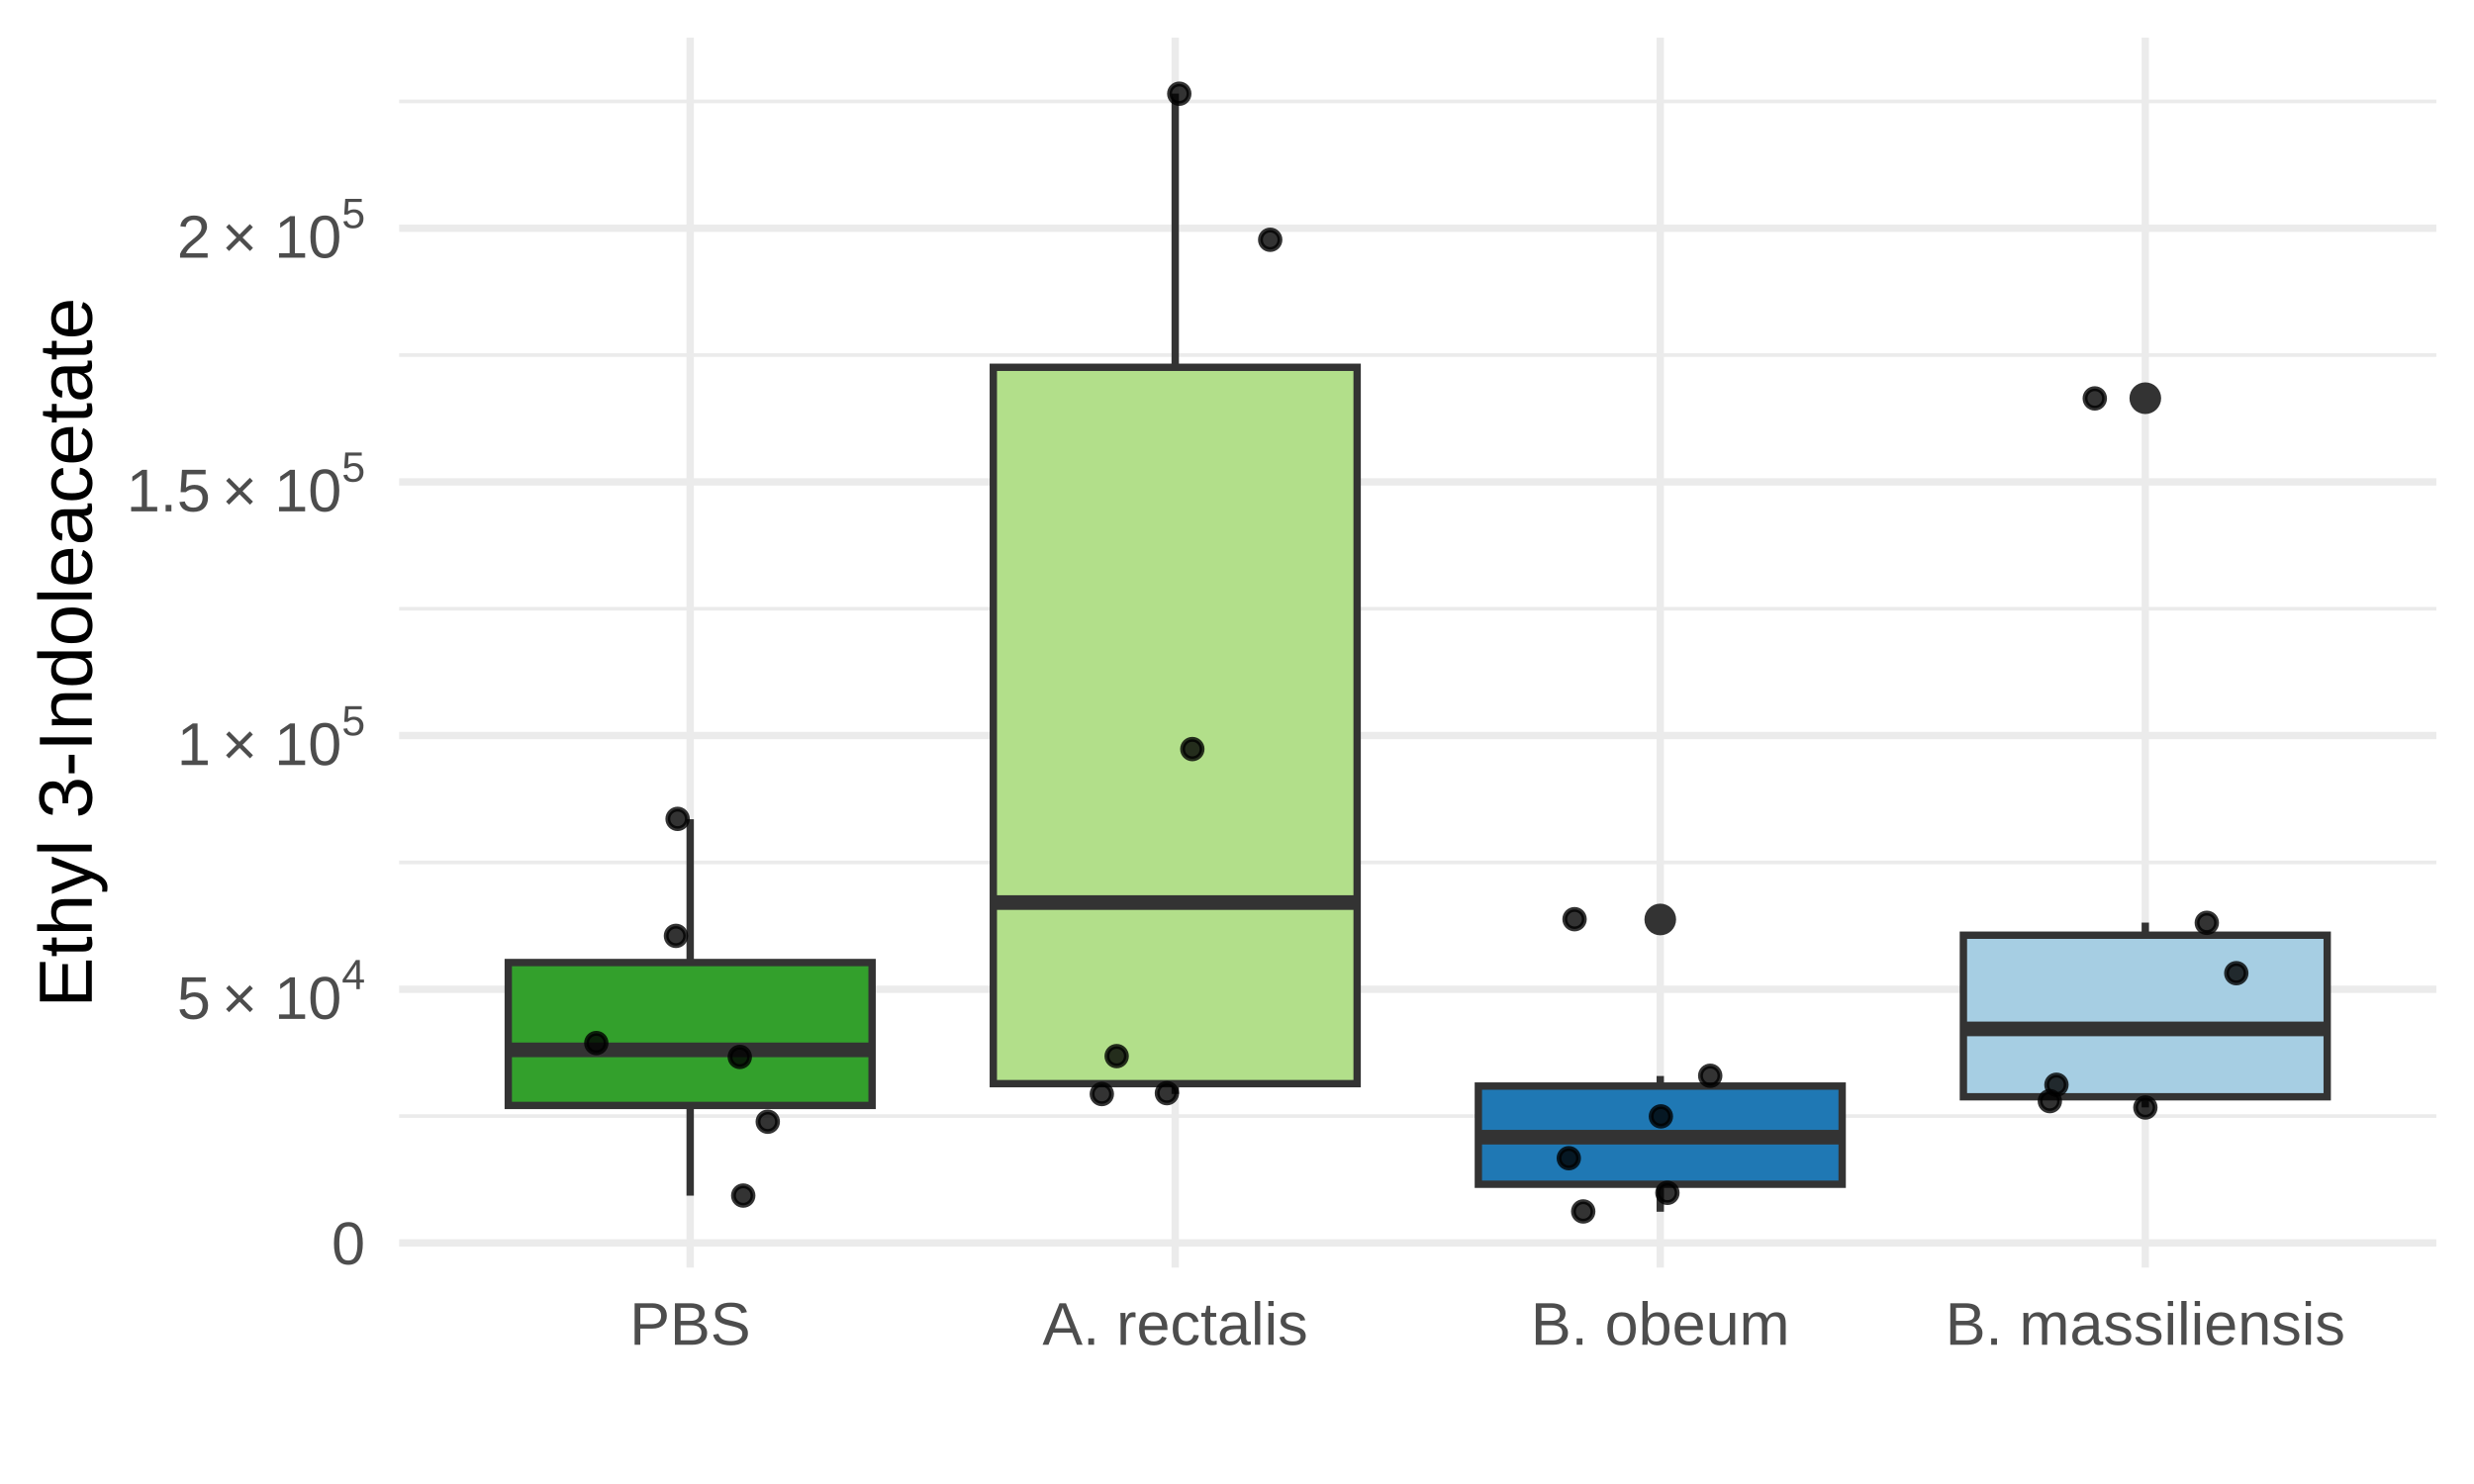
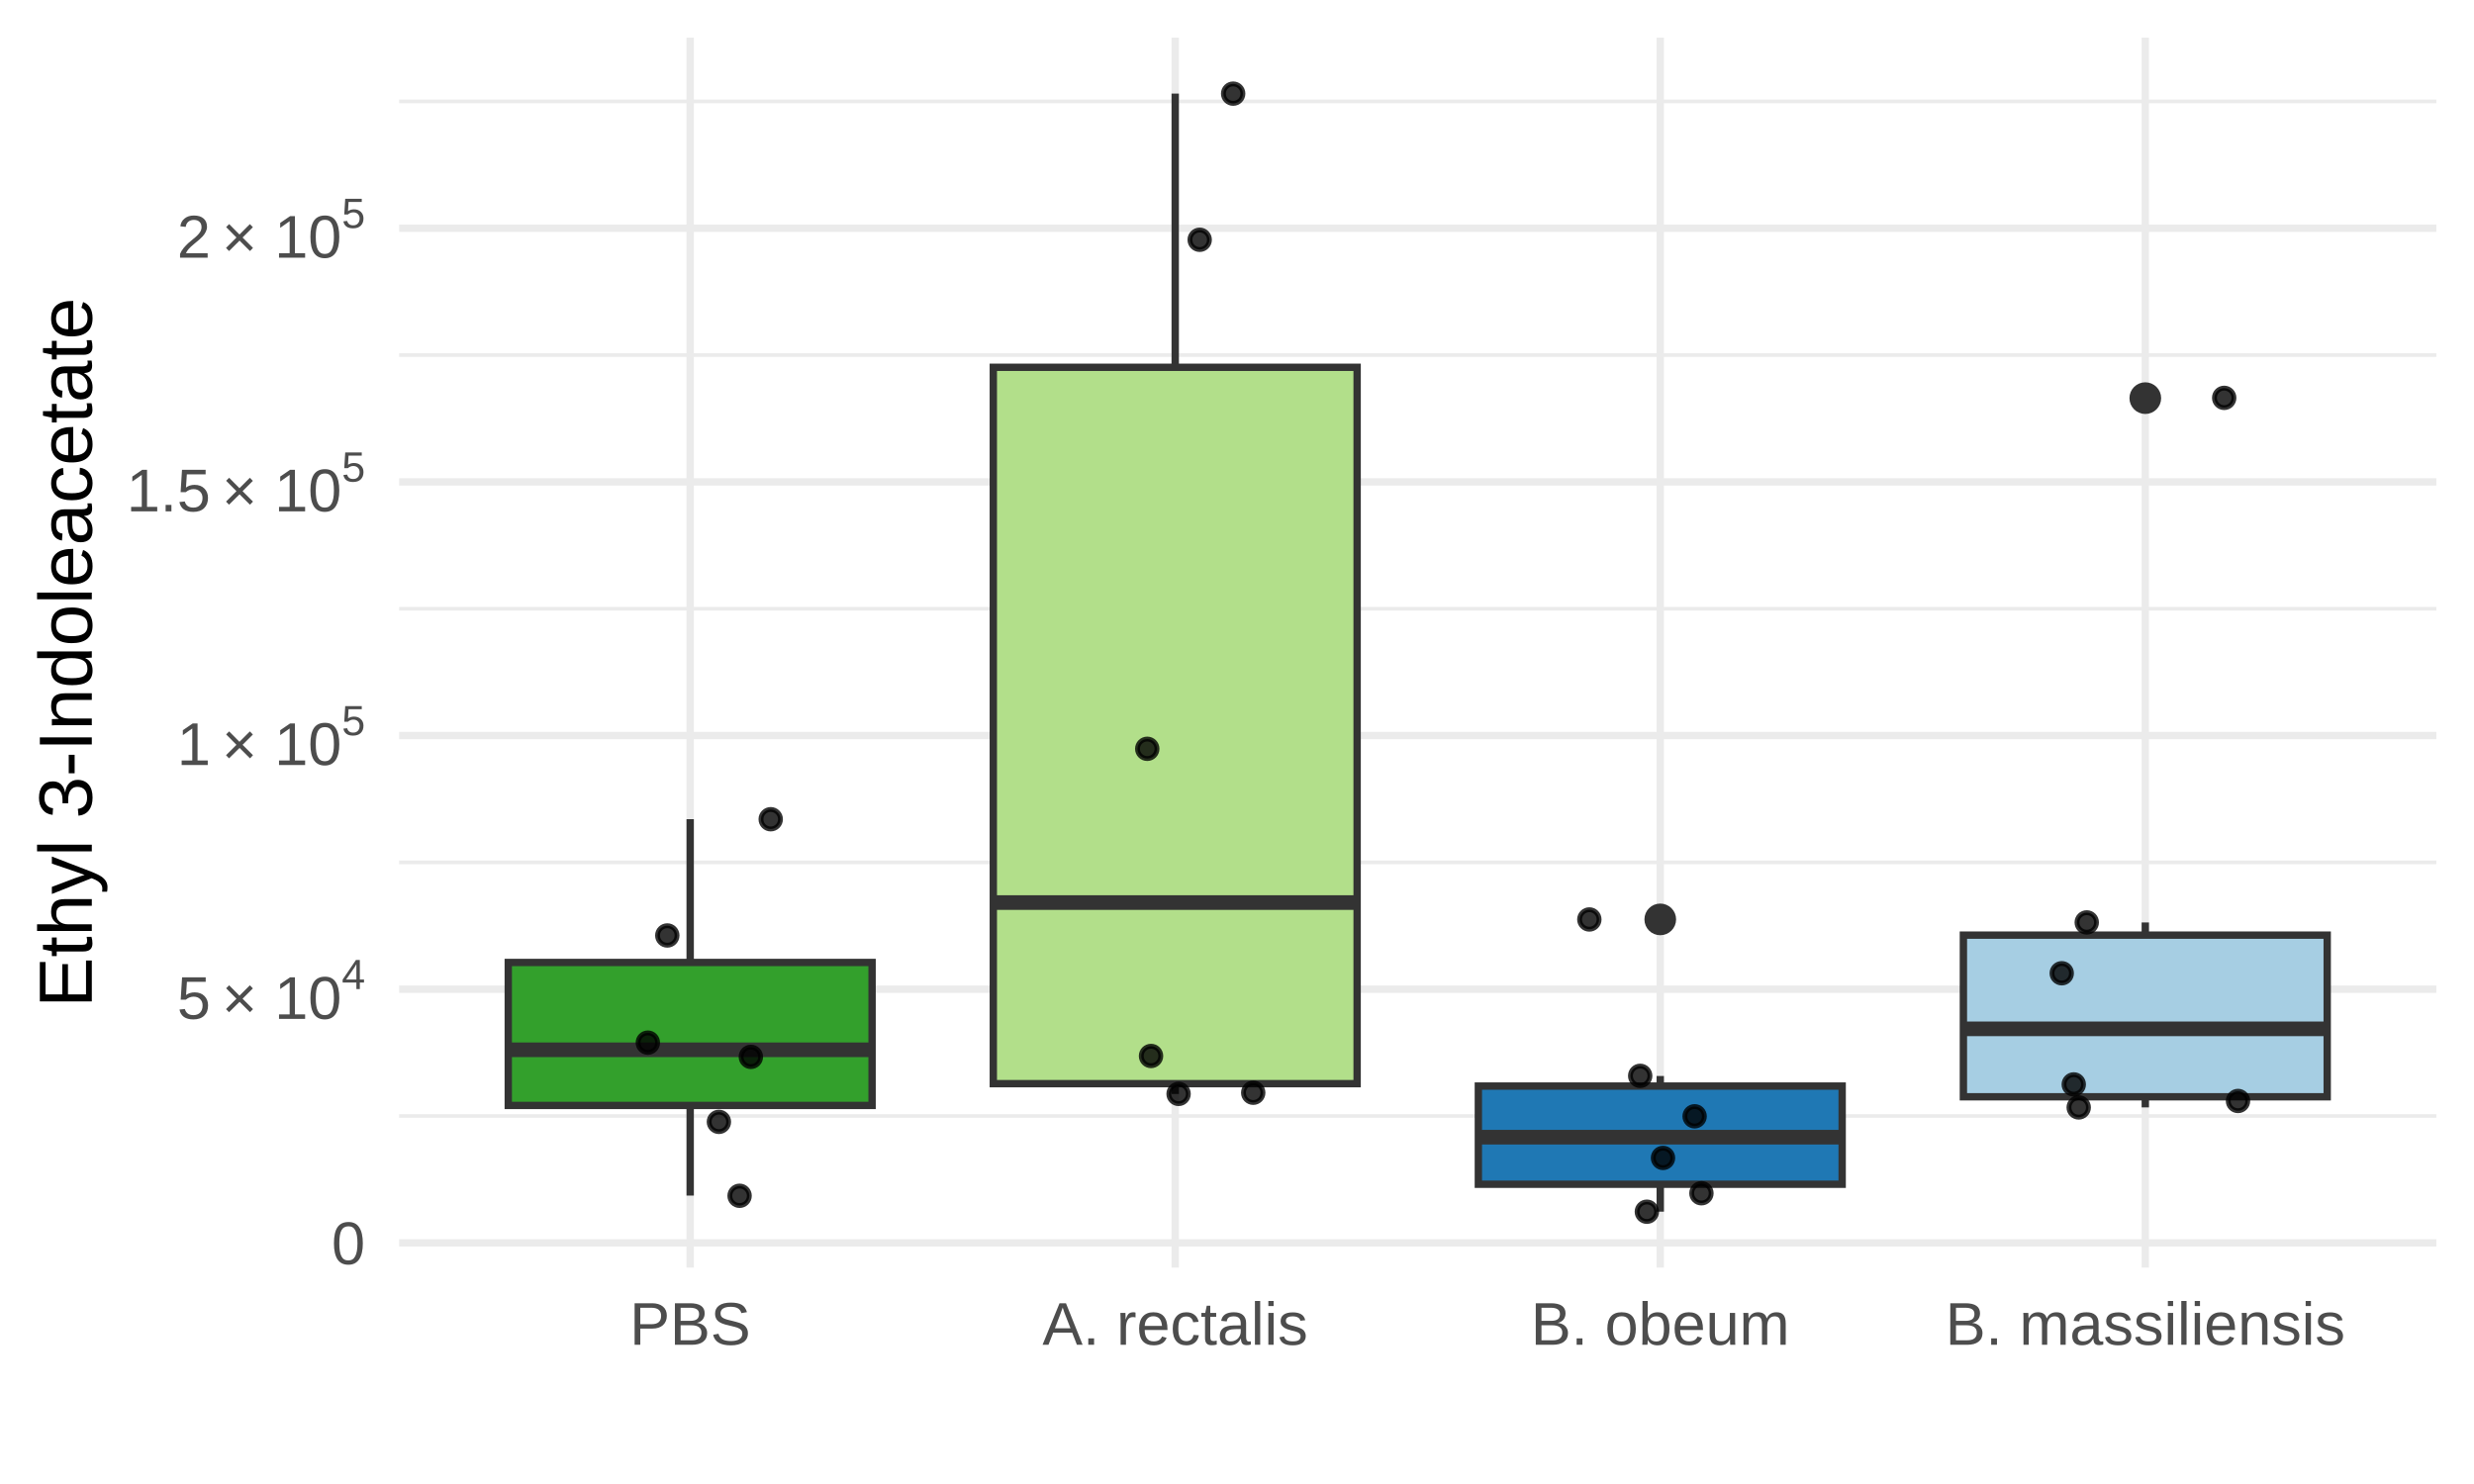
<svg xmlns="http://www.w3.org/2000/svg" class="svglite" width="360.00pt" height="216.00pt" viewBox="0 0 360.00 216.00">
  <defs>
    <style type="text/css">
    .svglite line, .svglite polyline, .svglite polygon, .svglite path, .svglite rect, .svglite circle {
      fill: none;
      stroke: #000000;
      stroke-linecap: round;
      stroke-linejoin: round;
      stroke-miterlimit: 10.00;
    }
    .svglite text {
      white-space: pre;
    }
  </style>
  </defs>
  <rect width="100%" height="100%" style="stroke: none; fill: none;" />
  <defs>
    <clipPath id="cpMC4wMHwzNjAuMDB8MC4wMHwyMTYuMDA=">
      <rect x="0.00" y="0.00" width="360.00" height="216.00" />
    </clipPath>
  </defs>
  <g clip-path="url(#cpMC4wMHwzNjAuMDB8MC4wMHwyMTYuMDA=)">
</g>
  <defs>
    <clipPath id="cpNTguMDh8MzU0LjUyfDUuNDh8MTg0LjUw">
      <rect x="58.08" y="5.48" width="296.44" height="179.02" />
    </clipPath>
  </defs>
  <g clip-path="url(#cpNTguMDh8MzU0LjUyfDUuNDh8MTg0LjUw)">
-     <polyline points="58.08,162.45 354.52,162.45 " style="stroke-width: 0.53; stroke: #EBEBEB; stroke-linecap: butt;" />
-     <polyline points="58.08,125.53 354.52,125.53 " style="stroke-width: 0.53; stroke: #EBEBEB; stroke-linecap: butt;" />
+     <polyline points="58.08,162.44 354.52,162.44 " style="stroke-width: 0.53; stroke: #EBEBEB; stroke-linecap: butt;" />
+     <polyline points="58.08,125.52 354.52,125.52 " style="stroke-width: 0.53; stroke: #EBEBEB; stroke-linecap: butt;" />
    <polyline points="58.08,88.60 354.52,88.60 " style="stroke-width: 0.53; stroke: #EBEBEB; stroke-linecap: butt;" />
    <polyline points="58.08,51.68 354.52,51.68 " style="stroke-width: 0.53; stroke: #EBEBEB; stroke-linecap: butt;" />
    <polyline points="58.08,14.76 354.52,14.76 " style="stroke-width: 0.53; stroke: #EBEBEB; stroke-linecap: butt;" />
-     <polyline points="58.08,180.91 354.52,180.91 " style="stroke-width: 1.07; stroke: #EBEBEB; stroke-linecap: butt;" />
-     <polyline points="58.08,143.99 354.52,143.99 " style="stroke-width: 1.07; stroke: #EBEBEB; stroke-linecap: butt;" />
+     <polyline points="58.08,180.90 354.52,180.90 " style="stroke-width: 1.07; stroke: #EBEBEB; stroke-linecap: butt;" />
+     <polyline points="58.08,143.98 354.52,143.98 " style="stroke-width: 1.07; stroke: #EBEBEB; stroke-linecap: butt;" />
    <polyline points="58.08,107.06 354.52,107.06 " style="stroke-width: 1.07; stroke: #EBEBEB; stroke-linecap: butt;" />
    <polyline points="58.08,70.14 354.52,70.14 " style="stroke-width: 1.07; stroke: #EBEBEB; stroke-linecap: butt;" />
    <polyline points="58.08,33.22 354.52,33.22 " style="stroke-width: 1.07; stroke: #EBEBEB; stroke-linecap: butt;" />
    <polyline points="100.43,184.50 100.43,5.48 " style="stroke-width: 1.07; stroke: #EBEBEB; stroke-linecap: butt;" />
    <polyline points="171.01,184.50 171.01,5.48 " style="stroke-width: 1.07; stroke: #EBEBEB; stroke-linecap: butt;" />
    <polyline points="241.59,184.50 241.59,5.48 " style="stroke-width: 1.07; stroke: #EBEBEB; stroke-linecap: butt;" />
    <polyline points="312.17,184.50 312.17,5.48 " style="stroke-width: 1.07; stroke: #EBEBEB; stroke-linecap: butt;" />
-     <line x1="100.43" y1="140.10" x2="100.43" y2="119.24" style="stroke-width: 1.07; stroke: #333333; stroke-linecap: butt;" />
-     <line x1="100.43" y1="160.90" x2="100.43" y2="174.03" style="stroke-width: 1.07; stroke: #333333; stroke-linecap: butt;" />
-     <polygon points="73.96,140.10 73.96,160.90 126.90,160.90 126.90,140.10 73.96,140.10 " style="stroke-width: 1.07; stroke: #333333; stroke-linecap: butt; stroke-linejoin: miter; fill: #33A02C;" />
-     <line x1="73.96" y1="152.81" x2="126.90" y2="152.81" style="stroke-width: 2.13; stroke: #333333; stroke-linecap: butt; stroke-linejoin: miter;" />
+     <line x1="100.43" y1="140.09" x2="100.43" y2="119.23" style="stroke-width: 1.07; stroke: #333333; stroke-linecap: butt;" />
+     <line x1="100.43" y1="160.90" x2="100.43" y2="174.02" style="stroke-width: 1.07; stroke: #333333; stroke-linecap: butt;" />
+     <polygon points="73.96,140.09 73.96,160.90 126.90,160.90 126.90,140.09 73.96,140.09 " style="stroke-width: 1.07; stroke: #333333; stroke-linecap: butt; stroke-linejoin: miter; fill: #33A02C;" />
+     <line x1="73.96" y1="152.80" x2="126.90" y2="152.80" style="stroke-width: 2.13; stroke: #333333; stroke-linecap: butt; stroke-linejoin: miter;" />
    <line x1="171.01" y1="53.46" x2="171.01" y2="13.62" style="stroke-width: 1.07; stroke: #333333; stroke-linecap: butt;" />
    <line x1="171.01" y1="157.73" x2="171.01" y2="159.24" style="stroke-width: 1.07; stroke: #333333; stroke-linecap: butt;" />
    <polygon points="144.54,53.46 144.54,157.73 197.48,157.73 197.48,53.46 144.54,53.46 " style="stroke-width: 1.07; stroke: #333333; stroke-linecap: butt; stroke-linejoin: miter; fill: #B2DF8A;" />
    <line x1="144.54" y1="131.37" x2="197.48" y2="131.37" style="stroke-width: 2.13; stroke: #333333; stroke-linecap: butt; stroke-linejoin: miter;" />
-     <circle cx="241.59" cy="133.83" r="1.95" style="stroke-width: 0.71; stroke: #333333; fill: #333333;" />
+     <circle cx="241.59" cy="133.82" r="1.95" style="stroke-width: 0.71; stroke: #333333; fill: #333333;" />
    <line x1="241.59" y1="158.08" x2="241.59" y2="156.61" style="stroke-width: 1.07; stroke: #333333; stroke-linecap: butt;" />
-     <line x1="241.59" y1="172.37" x2="241.59" y2="176.37" style="stroke-width: 1.07; stroke: #333333; stroke-linecap: butt;" />
+     <line x1="241.59" y1="172.37" x2="241.59" y2="176.36" style="stroke-width: 1.07; stroke: #333333; stroke-linecap: butt;" />
    <polygon points="215.12,158.08 215.12,172.37 268.06,172.37 268.06,158.08 215.12,158.08 " style="stroke-width: 1.07; stroke: #333333; stroke-linecap: butt; stroke-linejoin: miter; fill: #1F78B4;" />
    <line x1="215.12" y1="165.52" x2="268.06" y2="165.52" style="stroke-width: 2.13; stroke: #333333; stroke-linecap: butt; stroke-linejoin: miter;" />
-     <circle cx="312.17" cy="57.96" r="1.95" style="stroke-width: 0.71; stroke: #333333; fill: #333333;" />
-     <line x1="312.17" y1="136.12" x2="312.17" y2="134.28" style="stroke-width: 1.07; stroke: #333333; stroke-linecap: butt;" />
+     <circle cx="312.17" cy="57.95" r="1.95" style="stroke-width: 0.71; stroke: #333333; fill: #333333;" />
+     <line x1="312.17" y1="136.11" x2="312.17" y2="134.27" style="stroke-width: 1.07; stroke: #333333; stroke-linecap: butt;" />
    <line x1="312.17" y1="159.64" x2="312.17" y2="161.18" style="stroke-width: 1.07; stroke: #333333; stroke-linecap: butt;" />
-     <polygon points="285.70,136.12 285.70,159.64 338.64,159.64 338.64,136.12 285.70,136.12 " style="stroke-width: 1.07; stroke: #333333; stroke-linecap: butt; stroke-linejoin: miter; fill: #A6CEE3;" />
-     <line x1="285.70" y1="149.76" x2="338.64" y2="149.76" style="stroke-width: 2.13; stroke: #333333; stroke-linecap: butt; stroke-linejoin: miter;" />
-     <circle cx="230.38" cy="176.33" r="1.42" style="stroke-width: 0.71; stroke: #000000; stroke-opacity: 0.80; fill: #000000; fill-opacity: 0.80;" />
-     <circle cx="241.68" cy="162.49" r="1.42" style="stroke-width: 0.71; stroke: #000000; stroke-opacity: 0.80; fill: #000000; fill-opacity: 0.80;" />
-     <circle cx="299.24" cy="157.89" r="1.42" style="stroke-width: 0.71; stroke: #000000; stroke-opacity: 0.80; fill: #000000; fill-opacity: 0.80;" />
-     <circle cx="184.83" cy="34.90" r="1.42" style="stroke-width: 0.71; stroke: #000000; stroke-opacity: 0.80; fill: #000000; fill-opacity: 0.80;" />
-     <circle cx="173.50" cy="109.03" r="1.42" style="stroke-width: 0.71; stroke: #000000; stroke-opacity: 0.80; fill: #000000; fill-opacity: 0.80;" />
-     <circle cx="111.72" cy="163.27" r="1.42" style="stroke-width: 0.71; stroke: #000000; stroke-opacity: 0.80; fill: #000000; fill-opacity: 0.80;" />
-     <circle cx="108.15" cy="174.02" r="1.42" style="stroke-width: 0.71; stroke: #000000; stroke-opacity: 0.80; fill: #000000; fill-opacity: 0.80;" />
-     <circle cx="298.28" cy="160.27" r="1.42" style="stroke-width: 0.71; stroke: #000000; stroke-opacity: 0.80; fill: #000000; fill-opacity: 0.80;" />
-     <circle cx="242.63" cy="173.62" r="1.42" style="stroke-width: 0.71; stroke: #000000; stroke-opacity: 0.80; fill: #000000; fill-opacity: 0.80;" />
-     <circle cx="229.12" cy="133.79" r="1.42" style="stroke-width: 0.71; stroke: #000000; stroke-opacity: 0.80; fill: #000000; fill-opacity: 0.80;" />
-     <circle cx="304.82" cy="57.99" r="1.42" style="stroke-width: 0.71; stroke: #000000; stroke-opacity: 0.80; fill: #000000; fill-opacity: 0.80;" />
-     <circle cx="160.33" cy="159.24" r="1.42" style="stroke-width: 0.71; stroke: #000000; stroke-opacity: 0.80; fill: #000000; fill-opacity: 0.80;" />
-     <circle cx="171.60" cy="13.64" r="1.42" style="stroke-width: 0.71; stroke: #000000; stroke-opacity: 0.80; fill: #000000; fill-opacity: 0.80;" />
-     <circle cx="98.60" cy="119.19" r="1.42" style="stroke-width: 0.71; stroke: #000000; stroke-opacity: 0.80; fill: #000000; fill-opacity: 0.80;" />
-     <circle cx="107.65" cy="153.84" r="1.42" style="stroke-width: 0.71; stroke: #000000; stroke-opacity: 0.80; fill: #000000; fill-opacity: 0.80;" />
-     <circle cx="321.12" cy="134.32" r="1.42" style="stroke-width: 0.71; stroke: #000000; stroke-opacity: 0.80; fill: #000000; fill-opacity: 0.80;" />
-     <circle cx="228.28" cy="168.58" r="1.42" style="stroke-width: 0.71; stroke: #000000; stroke-opacity: 0.80; fill: #000000; fill-opacity: 0.80;" />
-     <circle cx="248.86" cy="156.58" r="1.42" style="stroke-width: 0.71; stroke: #000000; stroke-opacity: 0.80; fill: #000000; fill-opacity: 0.80;" />
-     <circle cx="325.41" cy="141.65" r="1.42" style="stroke-width: 0.71; stroke: #000000; stroke-opacity: 0.80; fill: #000000; fill-opacity: 0.80;" />
-     <circle cx="169.80" cy="159.11" r="1.42" style="stroke-width: 0.71; stroke: #000000; stroke-opacity: 0.80; fill: #000000; fill-opacity: 0.80;" />
-     <circle cx="162.49" cy="153.72" r="1.42" style="stroke-width: 0.71; stroke: #000000; stroke-opacity: 0.80; fill: #000000; fill-opacity: 0.80;" />
-     <circle cx="98.36" cy="136.22" r="1.42" style="stroke-width: 0.71; stroke: #000000; stroke-opacity: 0.80; fill: #000000; fill-opacity: 0.80;" />
-     <circle cx="86.77" cy="151.82" r="1.42" style="stroke-width: 0.71; stroke: #000000; stroke-opacity: 0.80; fill: #000000; fill-opacity: 0.80;" />
-     <circle cx="312.18" cy="161.20" r="1.42" style="stroke-width: 0.71; stroke: #000000; stroke-opacity: 0.80; fill: #000000; fill-opacity: 0.80;" />
+     <polygon points="285.70,136.11 285.70,159.64 338.64,159.64 338.64,136.11 285.70,136.11 " style="stroke-width: 1.07; stroke: #333333; stroke-linecap: butt; stroke-linejoin: miter; fill: #A6CEE3;" />
+     <line x1="285.70" y1="149.75" x2="338.64" y2="149.75" style="stroke-width: 2.13; stroke: #333333; stroke-linecap: butt; stroke-linejoin: miter;" />
+     <circle cx="239.64" cy="176.37" r="1.42" style="stroke-width: 0.71; stroke: #000000; stroke-opacity: 0.80; fill: #000000; fill-opacity: 0.80;" />
+     <circle cx="246.59" cy="162.48" r="1.42" style="stroke-width: 0.71; stroke: #000000; stroke-opacity: 0.80; fill: #000000; fill-opacity: 0.80;" />
+     <circle cx="301.76" cy="157.84" r="1.42" style="stroke-width: 0.71; stroke: #000000; stroke-opacity: 0.80; fill: #000000; fill-opacity: 0.80;" />
+     <circle cx="174.57" cy="34.90" r="1.42" style="stroke-width: 0.71; stroke: #000000; stroke-opacity: 0.80; fill: #000000; fill-opacity: 0.80;" />
+     <circle cx="166.94" cy="108.99" r="1.42" style="stroke-width: 0.71; stroke: #000000; stroke-opacity: 0.80; fill: #000000; fill-opacity: 0.80;" />
+     <circle cx="104.61" cy="163.29" r="1.42" style="stroke-width: 0.71; stroke: #000000; stroke-opacity: 0.80; fill: #000000; fill-opacity: 0.80;" />
+     <circle cx="107.62" cy="174.05" r="1.42" style="stroke-width: 0.71; stroke: #000000; stroke-opacity: 0.80; fill: #000000; fill-opacity: 0.80;" />
+     <circle cx="325.66" cy="160.25" r="1.42" style="stroke-width: 0.71; stroke: #000000; stroke-opacity: 0.80; fill: #000000; fill-opacity: 0.80;" />
+     <circle cx="247.58" cy="173.68" r="1.42" style="stroke-width: 0.71; stroke: #000000; stroke-opacity: 0.80; fill: #000000; fill-opacity: 0.80;" />
+     <circle cx="231.27" cy="133.83" r="1.42" style="stroke-width: 0.71; stroke: #000000; stroke-opacity: 0.80; fill: #000000; fill-opacity: 0.80;" />
+     <circle cx="323.65" cy="57.91" r="1.42" style="stroke-width: 0.71; stroke: #000000; stroke-opacity: 0.80; fill: #000000; fill-opacity: 0.80;" />
+     <circle cx="171.50" cy="159.22" r="1.42" style="stroke-width: 0.71; stroke: #000000; stroke-opacity: 0.80; fill: #000000; fill-opacity: 0.80;" />
+     <circle cx="179.44" cy="13.63" r="1.42" style="stroke-width: 0.71; stroke: #000000; stroke-opacity: 0.80; fill: #000000; fill-opacity: 0.80;" />
+     <circle cx="112.15" cy="119.24" r="1.42" style="stroke-width: 0.71; stroke: #000000; stroke-opacity: 0.80; fill: #000000; fill-opacity: 0.80;" />
+     <circle cx="109.26" cy="153.83" r="1.42" style="stroke-width: 0.71; stroke: #000000; stroke-opacity: 0.80; fill: #000000; fill-opacity: 0.80;" />
+     <circle cx="303.65" cy="134.26" r="1.42" style="stroke-width: 0.71; stroke: #000000; stroke-opacity: 0.80; fill: #000000; fill-opacity: 0.80;" />
+     <circle cx="241.99" cy="168.54" r="1.42" style="stroke-width: 0.71; stroke: #000000; stroke-opacity: 0.80; fill: #000000; fill-opacity: 0.80;" />
+     <circle cx="238.67" cy="156.59" r="1.42" style="stroke-width: 0.71; stroke: #000000; stroke-opacity: 0.80; fill: #000000; fill-opacity: 0.80;" />
+     <circle cx="300.01" cy="141.66" r="1.42" style="stroke-width: 0.71; stroke: #000000; stroke-opacity: 0.80; fill: #000000; fill-opacity: 0.80;" />
+     <circle cx="182.36" cy="159.05" r="1.42" style="stroke-width: 0.71; stroke: #000000; stroke-opacity: 0.80; fill: #000000; fill-opacity: 0.80;" />
+     <circle cx="167.49" cy="153.70" r="1.42" style="stroke-width: 0.71; stroke: #000000; stroke-opacity: 0.80; fill: #000000; fill-opacity: 0.80;" />
+     <circle cx="97.10" cy="136.16" r="1.42" style="stroke-width: 0.71; stroke: #000000; stroke-opacity: 0.80; fill: #000000; fill-opacity: 0.80;" />
+     <circle cx="94.27" cy="151.76" r="1.42" style="stroke-width: 0.71; stroke: #000000; stroke-opacity: 0.80; fill: #000000; fill-opacity: 0.80;" />
+     <circle cx="302.48" cy="161.19" r="1.42" style="stroke-width: 0.71; stroke: #000000; stroke-opacity: 0.80; fill: #000000; fill-opacity: 0.80;" />
  </g>
  <g clip-path="url(#cpMC4wMHwzNjAuMDB8MC4wMHwyMTYuMDA=)">
-     <text x="48.25" y="184.02" style="font-size: 8.80px;fill: #4D4D4D; font-family: &quot;Arial&quot;;" textLength="4.90px" lengthAdjust="spacingAndGlyphs">0</text>
+     <text x="48.25" y="184.01" style="font-size: 8.80px;fill: #4D4D4D; font-family: &quot;Arial&quot;;" textLength="4.90px" lengthAdjust="spacingAndGlyphs">0</text>
    <text x="25.76" y="148.30" style="font-size: 8.80px;fill: #4D4D4D; font-family: &quot;Arial&quot;;" textLength="4.90px" lengthAdjust="spacingAndGlyphs">5</text>
    <text x="32.28" y="148.30" style="font-size: 8.80px;fill: #4D4D4D; font-family: &quot;Arial&quot;;" textLength="6.02px" lengthAdjust="spacingAndGlyphs">×</text>
    <text x="39.93" y="148.30" style="font-size: 8.80px;fill: #4D4D4D; font-family: &quot;Arial&quot;;" textLength="9.79px" lengthAdjust="spacingAndGlyphs">10</text>
-     <text x="49.72" y="143.97" style="font-size: 6.16px;fill: #4D4D4D; font-family: &quot;Arial&quot;;" textLength="3.43px" lengthAdjust="spacingAndGlyphs">4</text>
+     <text x="49.72" y="143.96" style="font-size: 6.16px;fill: #4D4D4D; font-family: &quot;Arial&quot;;" textLength="3.43px" lengthAdjust="spacingAndGlyphs">4</text>
    <text x="25.76" y="111.35" style="font-size: 8.80px;fill: #4D4D4D; font-family: &quot;Arial&quot;;" textLength="4.90px" lengthAdjust="spacingAndGlyphs">1</text>
    <text x="32.28" y="111.35" style="font-size: 8.80px;fill: #4D4D4D; font-family: &quot;Arial&quot;;" textLength="6.02px" lengthAdjust="spacingAndGlyphs">×</text>
    <text x="39.93" y="111.35" style="font-size: 8.80px;fill: #4D4D4D; font-family: &quot;Arial&quot;;" textLength="9.79px" lengthAdjust="spacingAndGlyphs">10</text>
-     <text x="49.72" y="107.02" style="font-size: 6.16px;fill: #4D4D4D; font-family: &quot;Arial&quot;;" textLength="3.43px" lengthAdjust="spacingAndGlyphs">5</text>
+     <text x="49.72" y="107.01" style="font-size: 6.16px;fill: #4D4D4D; font-family: &quot;Arial&quot;;" textLength="3.43px" lengthAdjust="spacingAndGlyphs">5</text>
    <text x="18.41" y="74.43" style="font-size: 8.80px;fill: #4D4D4D; font-family: &quot;Arial&quot;;" textLength="12.24px" lengthAdjust="spacingAndGlyphs">1.5</text>
    <text x="32.28" y="74.43" style="font-size: 8.80px;fill: #4D4D4D; font-family: &quot;Arial&quot;;" textLength="6.02px" lengthAdjust="spacingAndGlyphs">×</text>
    <text x="39.93" y="74.43" style="font-size: 8.80px;fill: #4D4D4D; font-family: &quot;Arial&quot;;" textLength="9.79px" lengthAdjust="spacingAndGlyphs">10</text>
-     <text x="49.72" y="70.10" style="font-size: 6.16px;fill: #4D4D4D; font-family: &quot;Arial&quot;;" textLength="3.43px" lengthAdjust="spacingAndGlyphs">5</text>
+     <text x="49.72" y="70.09" style="font-size: 6.16px;fill: #4D4D4D; font-family: &quot;Arial&quot;;" textLength="3.43px" lengthAdjust="spacingAndGlyphs">5</text>
    <text x="25.76" y="37.51" style="font-size: 8.80px;fill: #4D4D4D; font-family: &quot;Arial&quot;;" textLength="4.90px" lengthAdjust="spacingAndGlyphs">2</text>
    <text x="32.28" y="37.51" style="font-size: 8.80px;fill: #4D4D4D; font-family: &quot;Arial&quot;;" textLength="6.02px" lengthAdjust="spacingAndGlyphs">×</text>
    <text x="39.93" y="37.51" style="font-size: 8.80px;fill: #4D4D4D; font-family: &quot;Arial&quot;;" textLength="9.79px" lengthAdjust="spacingAndGlyphs">10</text>
-     <text x="49.72" y="33.18" style="font-size: 6.16px;fill: #4D4D4D; font-family: &quot;Arial&quot;;" textLength="3.43px" lengthAdjust="spacingAndGlyphs">5</text>
+     <text x="49.72" y="33.17" style="font-size: 6.16px;fill: #4D4D4D; font-family: &quot;Arial&quot;;" textLength="3.43px" lengthAdjust="spacingAndGlyphs">5</text>
    <text x="100.43" y="195.74" text-anchor="middle" style="font-size: 8.80px;fill: #4D4D4D; font-family: &quot;Arial&quot;;" textLength="17.60px" lengthAdjust="spacingAndGlyphs">PBS</text>
    <text x="171.01" y="195.74" text-anchor="middle" style="font-size: 8.80px;fill: #4D4D4D; font-family: &quot;Arial&quot;;" textLength="38.64px" lengthAdjust="spacingAndGlyphs">A. rectalis</text>
    <text x="241.59" y="195.74" text-anchor="middle" style="font-size: 8.80px;fill: #4D4D4D; font-family: &quot;Arial&quot;;" textLength="37.68px" lengthAdjust="spacingAndGlyphs">B. obeum</text>
    <text x="312.17" y="195.74" text-anchor="middle" style="font-size: 8.80px;fill: #4D4D4D; font-family: &quot;Arial&quot;;" textLength="58.18px" lengthAdjust="spacingAndGlyphs">B. massiliensis</text>
    <text transform="translate(13.36,94.99) rotate(-90)" text-anchor="middle" style="font-size: 11.00px; font-family: &quot;Arial&quot;;" textLength="103.38px" lengthAdjust="spacingAndGlyphs">Ethyl 3-Indoleacetate</text>
  </g>
</svg>
